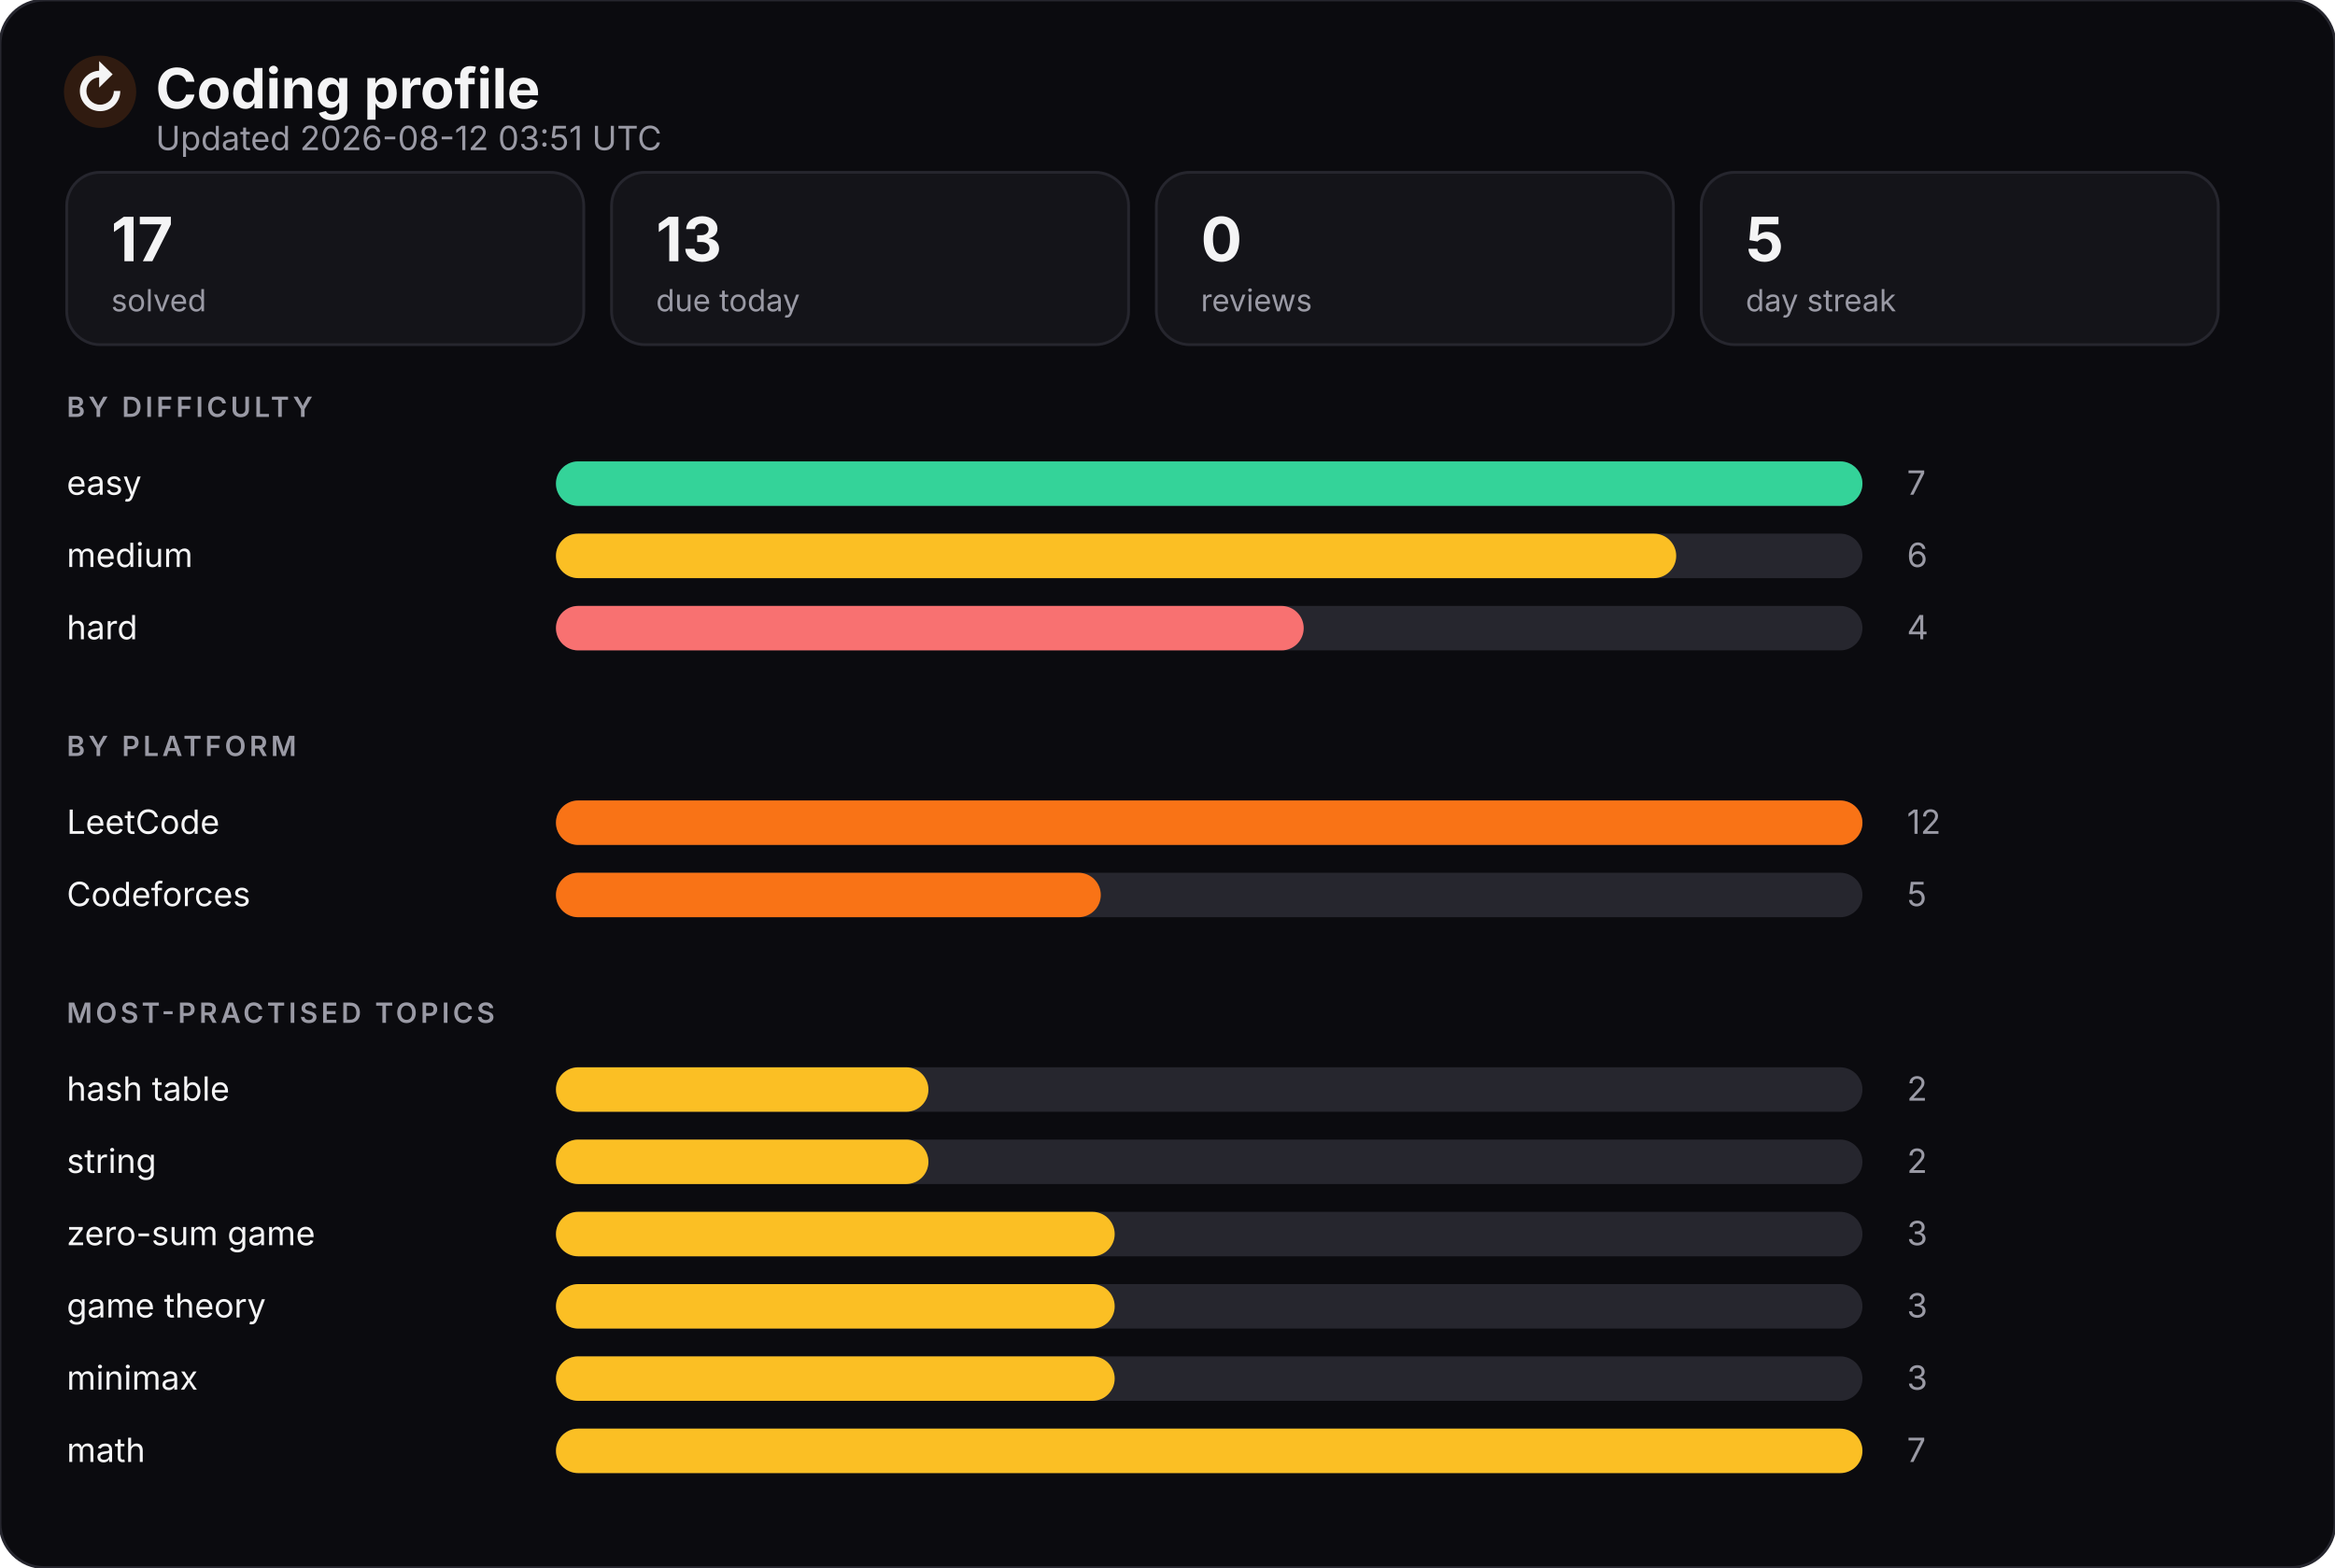
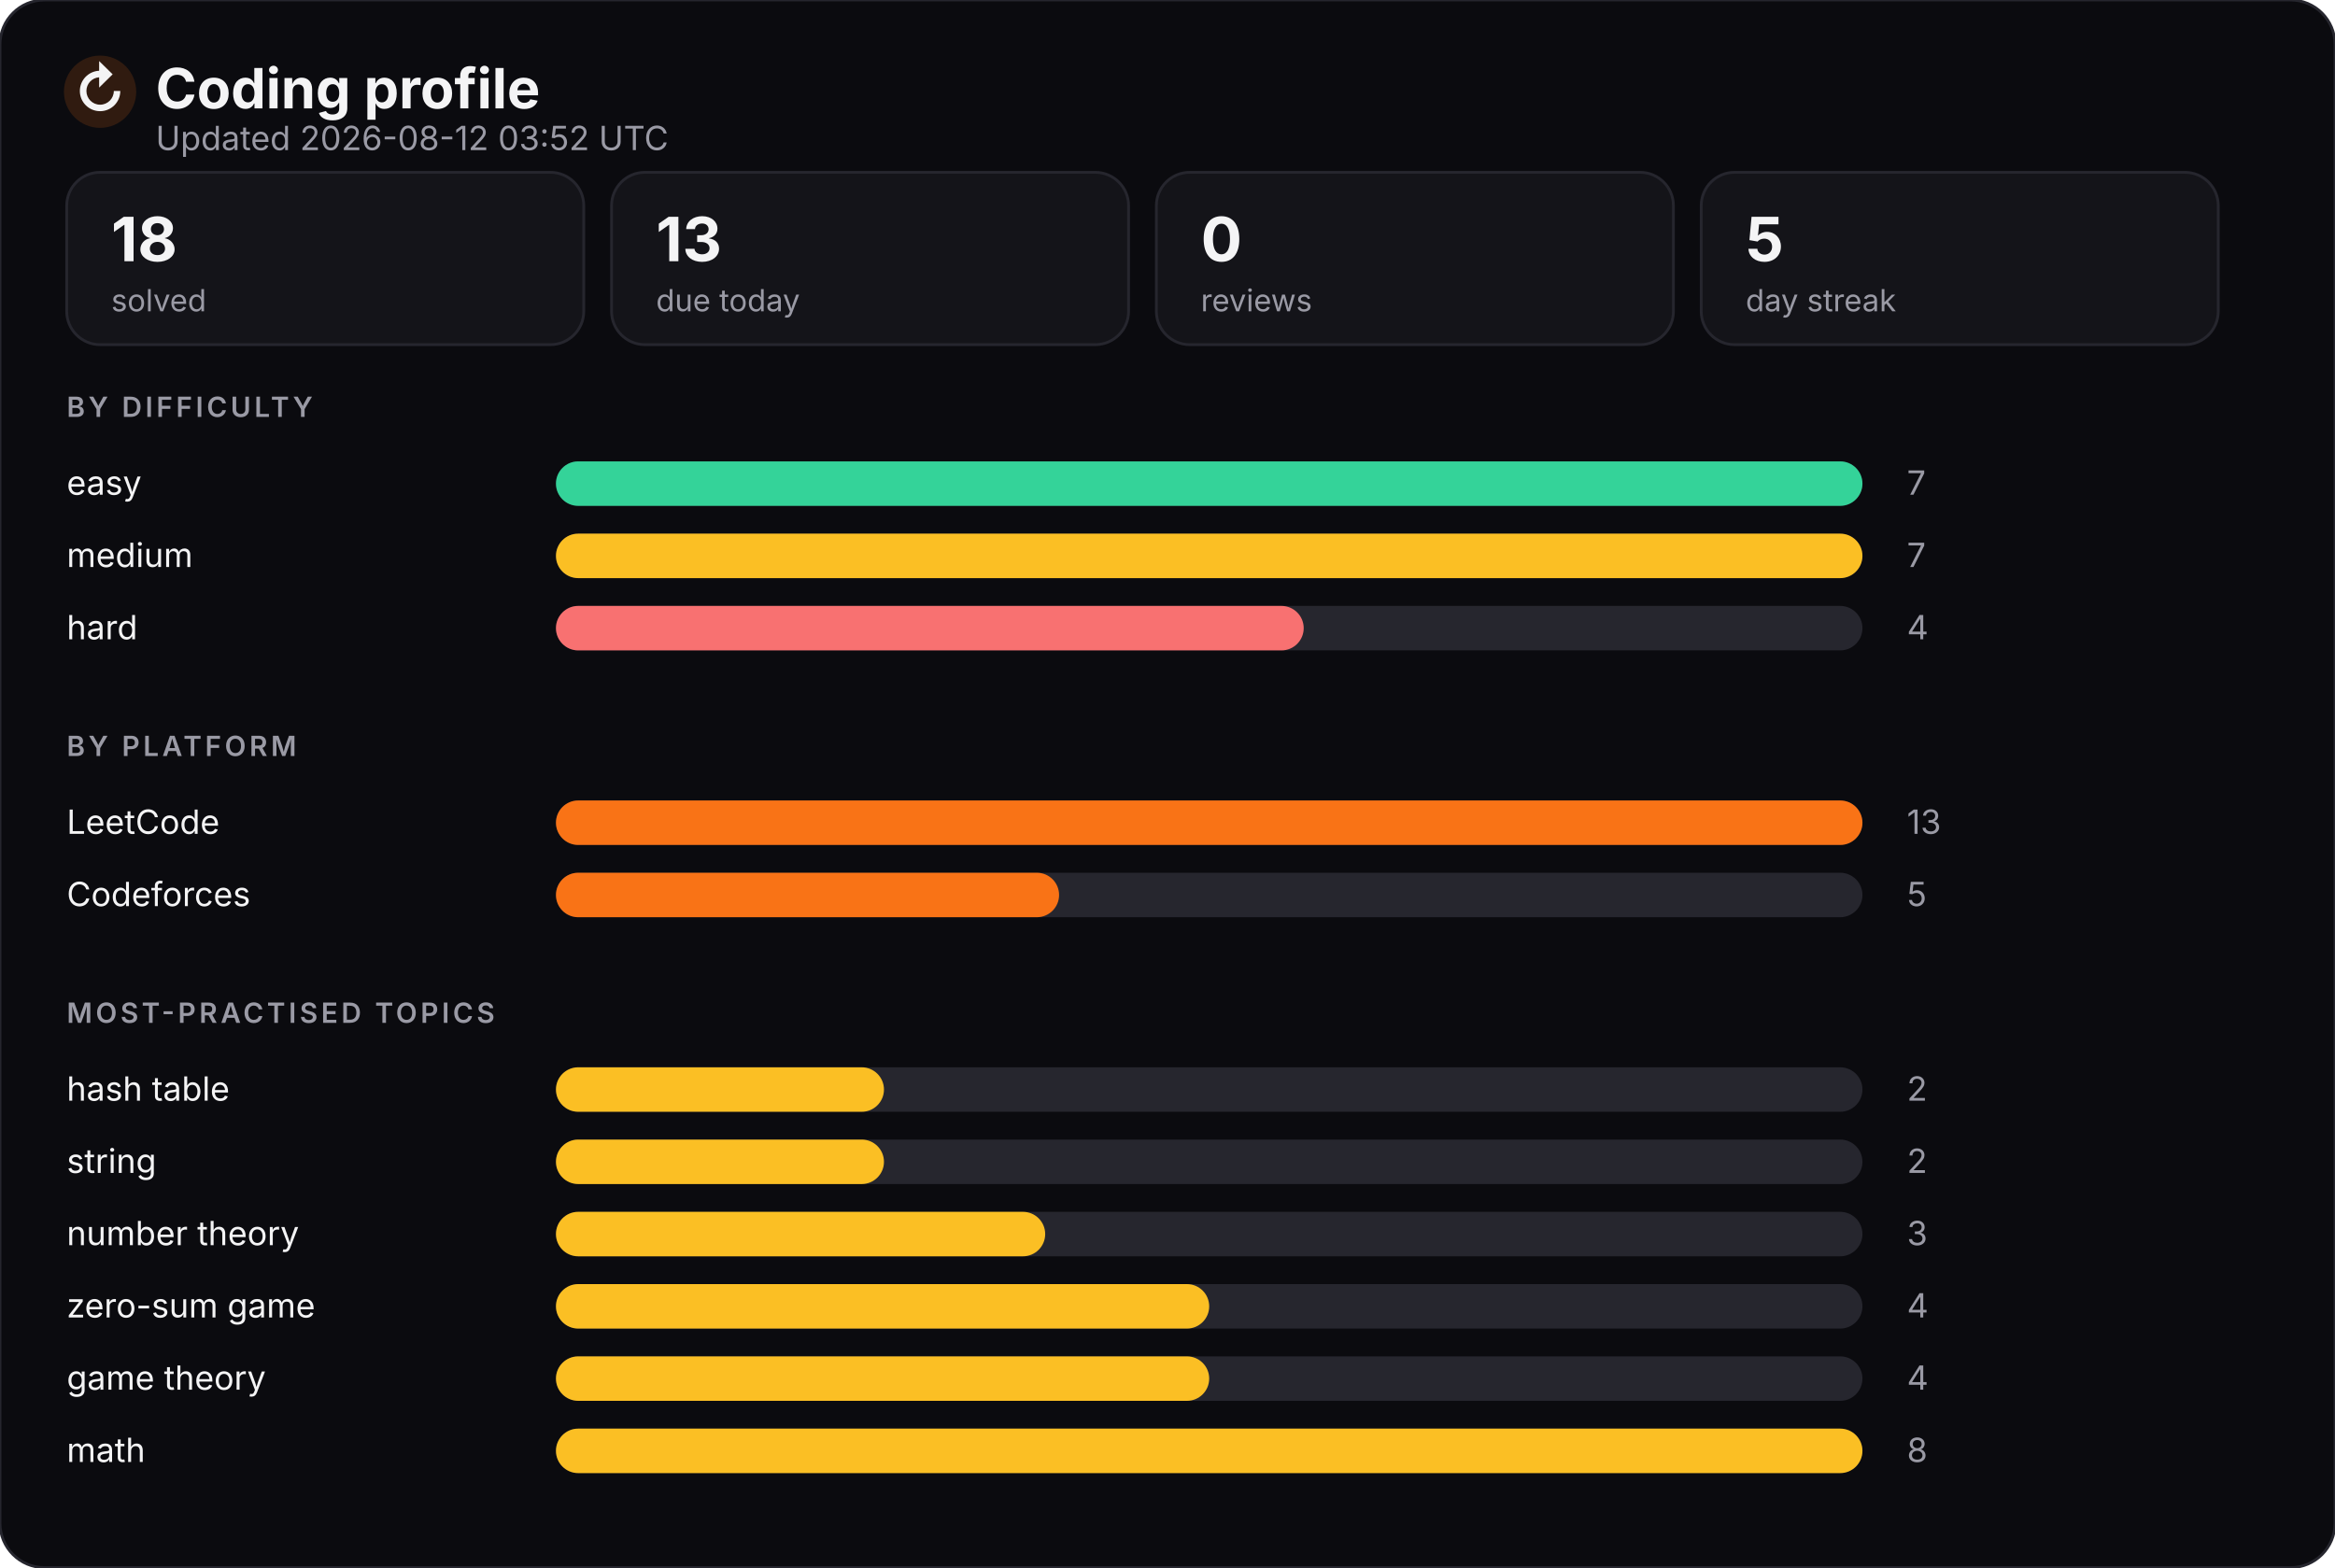
<svg xmlns="http://www.w3.org/2000/svg" width="840" height="564" viewBox="0 0 840 564" role="img" aria-label="Coding profile">
  <style>
    text { font-family: -apple-system, BlinkMacSystemFont, "Segoe UI", Inter, sans-serif; }
    .title { fill: #f4f4f5; font-size: 20px; font-weight: 700; }
    .subtitle { fill: #9a9aa5; font-size: 12px; }
    .section { fill: #9a9aa5; font-size: 10px; letter-spacing: 0.12em; font-weight: 600; }
    .label { fill: #f4f4f5; font-size: 12px; }
    .value { fill: #9a9aa5; font-size: 12px; }
    .tileValue { fill: #f4f4f5; font-size: 22px; font-weight: 700; }
    .tileLabel { fill: #9a9aa5; font-size: 11px; }

    .bar { transform-origin: 200px center; animation: grow 900ms cubic-bezier(.2,.8,.2,1) both; }
    .tile { animation: rise 600ms cubic-bezier(.2,.8,.2,1) both; }
    @keyframes grow { from { transform: scaleX(0); } to { transform: scaleX(1); } }
    @keyframes rise { from { opacity: 0; transform: translateY(6px); } to { opacity: 1; transform: none; } }
    @media (prefers-reduced-motion: reduce) {
      .bar, .tile { animation: none; }
    }
  </style>
  <rect width="840" height="564" rx="16" fill="#0b0b0f" stroke="#26262e" />
  <circle cx="36" cy="33" r="13" fill="#f97316" opacity="0.16" />
  <text x="36" y="40" class="title" fill="#f97316" text-anchor="middle">↻</text>
  <text x="56" y="39" class="title">Coding profile</text>
-   <text x="56" y="54" class="subtitle">Updated 2026-08-12 03:51 UTC</text>
+   <text x="56" y="54" class="subtitle">Updated 2026-08-12 03:52 UTC</text>
  <g class="tile" style="animation-delay:0s">
    <rect x="24" y="62" width="186" height="62" rx="12" fill="#141419" stroke="#26262e" />
-     <text x="40" y="94" class="tileValue">17</text>
+     <text x="40" y="94" class="tileValue">18</text>
    <text x="40" y="112" class="tileLabel">solved</text>
  </g>
  <g class="tile" style="animation-delay:0.06s">
    <rect x="220" y="62" width="186" height="62" rx="12" fill="#141419" stroke="#26262e" />
    <text x="236" y="94" class="tileValue">13</text>
    <text x="236" y="112" class="tileLabel">due today</text>
  </g>
  <g class="tile" style="animation-delay:0.12s">
    <rect x="416" y="62" width="186" height="62" rx="12" fill="#141419" stroke="#26262e" />
    <text x="432" y="94" class="tileValue">0</text>
    <text x="432" y="112" class="tileLabel">reviews</text>
  </g>
  <g class="tile" style="animation-delay:0.18s">
    <rect x="612" y="62" width="186" height="62" rx="12" fill="#141419" stroke="#26262e" />
    <text x="628" y="94" class="tileValue">5</text>
    <text x="628" y="112" class="tileLabel">day streak</text>
  </g>
  <text x="24" y="150" class="section">BY DIFFICULTY</text>
  <text x="24" y="178" class="label">easy</text>
  <rect x="200" y="166" width="470" height="16" rx="8" fill="#26262e" />
  <rect x="200" y="166" width="470" height="16" rx="8" fill="#34d399" class="bar" style="animation-delay:0s" />
  <text x="686" y="178" class="value">7</text>
  <text x="24" y="204" class="label">medium</text>
  <rect x="200" y="192" width="470" height="16" rx="8" fill="#26262e" />
-   <rect x="200" y="192" width="403" height="16" rx="8" fill="#fbbf24" class="bar" style="animation-delay:0.08s" />
-   <text x="686" y="204" class="value">6</text>
+   <rect x="200" y="192" width="470" height="16" rx="8" fill="#fbbf24" class="bar" style="animation-delay:0.08s" />
+   <text x="686" y="204" class="value">7</text>
  <text x="24" y="230" class="label">hard</text>
  <rect x="200" y="218" width="470" height="16" rx="8" fill="#26262e" />
  <rect x="200" y="218" width="269" height="16" rx="8" fill="#f87171" class="bar" style="animation-delay:0.16s" />
  <text x="686" y="230" class="value">4</text>
  <text x="24" y="272" class="section">BY PLATFORM</text>
  <text x="24" y="300" class="label">LeetCode</text>
  <rect x="200" y="288" width="470" height="16" rx="8" fill="#26262e" />
  <rect x="200" y="288" width="470" height="16" rx="8" fill="#f97316" class="bar" style="animation-delay:0.24s" />
-   <text x="686" y="300" class="value">12</text>
+   <text x="686" y="300" class="value">13</text>
  <text x="24" y="326" class="label">Codeforces</text>
  <rect x="200" y="314" width="470" height="16" rx="8" fill="#26262e" />
-   <rect x="200" y="314" width="196" height="16" rx="8" fill="#f97316" class="bar" style="animation-delay:0.32s" />
+   <rect x="200" y="314" width="181" height="16" rx="8" fill="#f97316" class="bar" style="animation-delay:0.32s" />
  <text x="686" y="326" class="value">5</text>
  <text x="24" y="368" class="section">MOST-PRACTISED TOPICS</text>
  <text x="24" y="396" class="label">hash table</text>
  <rect x="200" y="384" width="470" height="16" rx="8" fill="#26262e" />
-   <rect x="200" y="384" width="134" height="16" rx="8" fill="#fbbf24" class="bar" style="animation-delay:0.4s" />
+   <rect x="200" y="384" width="118" height="16" rx="8" fill="#fbbf24" class="bar" style="animation-delay:0.4s" />
  <text x="686" y="396" class="value">2</text>
  <text x="24" y="422" class="label">string</text>
  <rect x="200" y="410" width="470" height="16" rx="8" fill="#26262e" />
-   <rect x="200" y="410" width="134" height="16" rx="8" fill="#fbbf24" class="bar" style="animation-delay:0.48s" />
+   <rect x="200" y="410" width="118" height="16" rx="8" fill="#fbbf24" class="bar" style="animation-delay:0.48s" />
  <text x="686" y="422" class="value">2</text>
-   <text x="24" y="448" class="label">zero-sum game</text>
+   <text x="24" y="448" class="label">number theory</text>
  <rect x="200" y="436" width="470" height="16" rx="8" fill="#26262e" />
-   <rect x="200" y="436" width="201" height="16" rx="8" fill="#fbbf24" class="bar" style="animation-delay:0.56s" />
+   <rect x="200" y="436" width="176" height="16" rx="8" fill="#fbbf24" class="bar" style="animation-delay:0.56s" />
  <text x="686" y="448" class="value">3</text>
-   <text x="24" y="474" class="label">game theory</text>
+   <text x="24" y="474" class="label">zero-sum game</text>
  <rect x="200" y="462" width="470" height="16" rx="8" fill="#26262e" />
-   <rect x="200" y="462" width="201" height="16" rx="8" fill="#fbbf24" class="bar" style="animation-delay:0.64s" />
-   <text x="686" y="474" class="value">3</text>
-   <text x="24" y="500" class="label">minimax</text>
+   <rect x="200" y="462" width="235" height="16" rx="8" fill="#fbbf24" class="bar" style="animation-delay:0.64s" />
+   <text x="686" y="474" class="value">4</text>
+   <text x="24" y="500" class="label">game theory</text>
  <rect x="200" y="488" width="470" height="16" rx="8" fill="#26262e" />
-   <rect x="200" y="488" width="201" height="16" rx="8" fill="#fbbf24" class="bar" style="animation-delay:0.72s" />
-   <text x="686" y="500" class="value">3</text>
+   <rect x="200" y="488" width="235" height="16" rx="8" fill="#fbbf24" class="bar" style="animation-delay:0.72s" />
+   <text x="686" y="500" class="value">4</text>
  <text x="24" y="526" class="label">math</text>
  <rect x="200" y="514" width="470" height="16" rx="8" fill="#26262e" />
  <rect x="200" y="514" width="470" height="16" rx="8" fill="#fbbf24" class="bar" style="animation-delay:0.8s" />
-   <text x="686" y="526" class="value">7</text>
+   <text x="686" y="526" class="value">8</text>
</svg>
